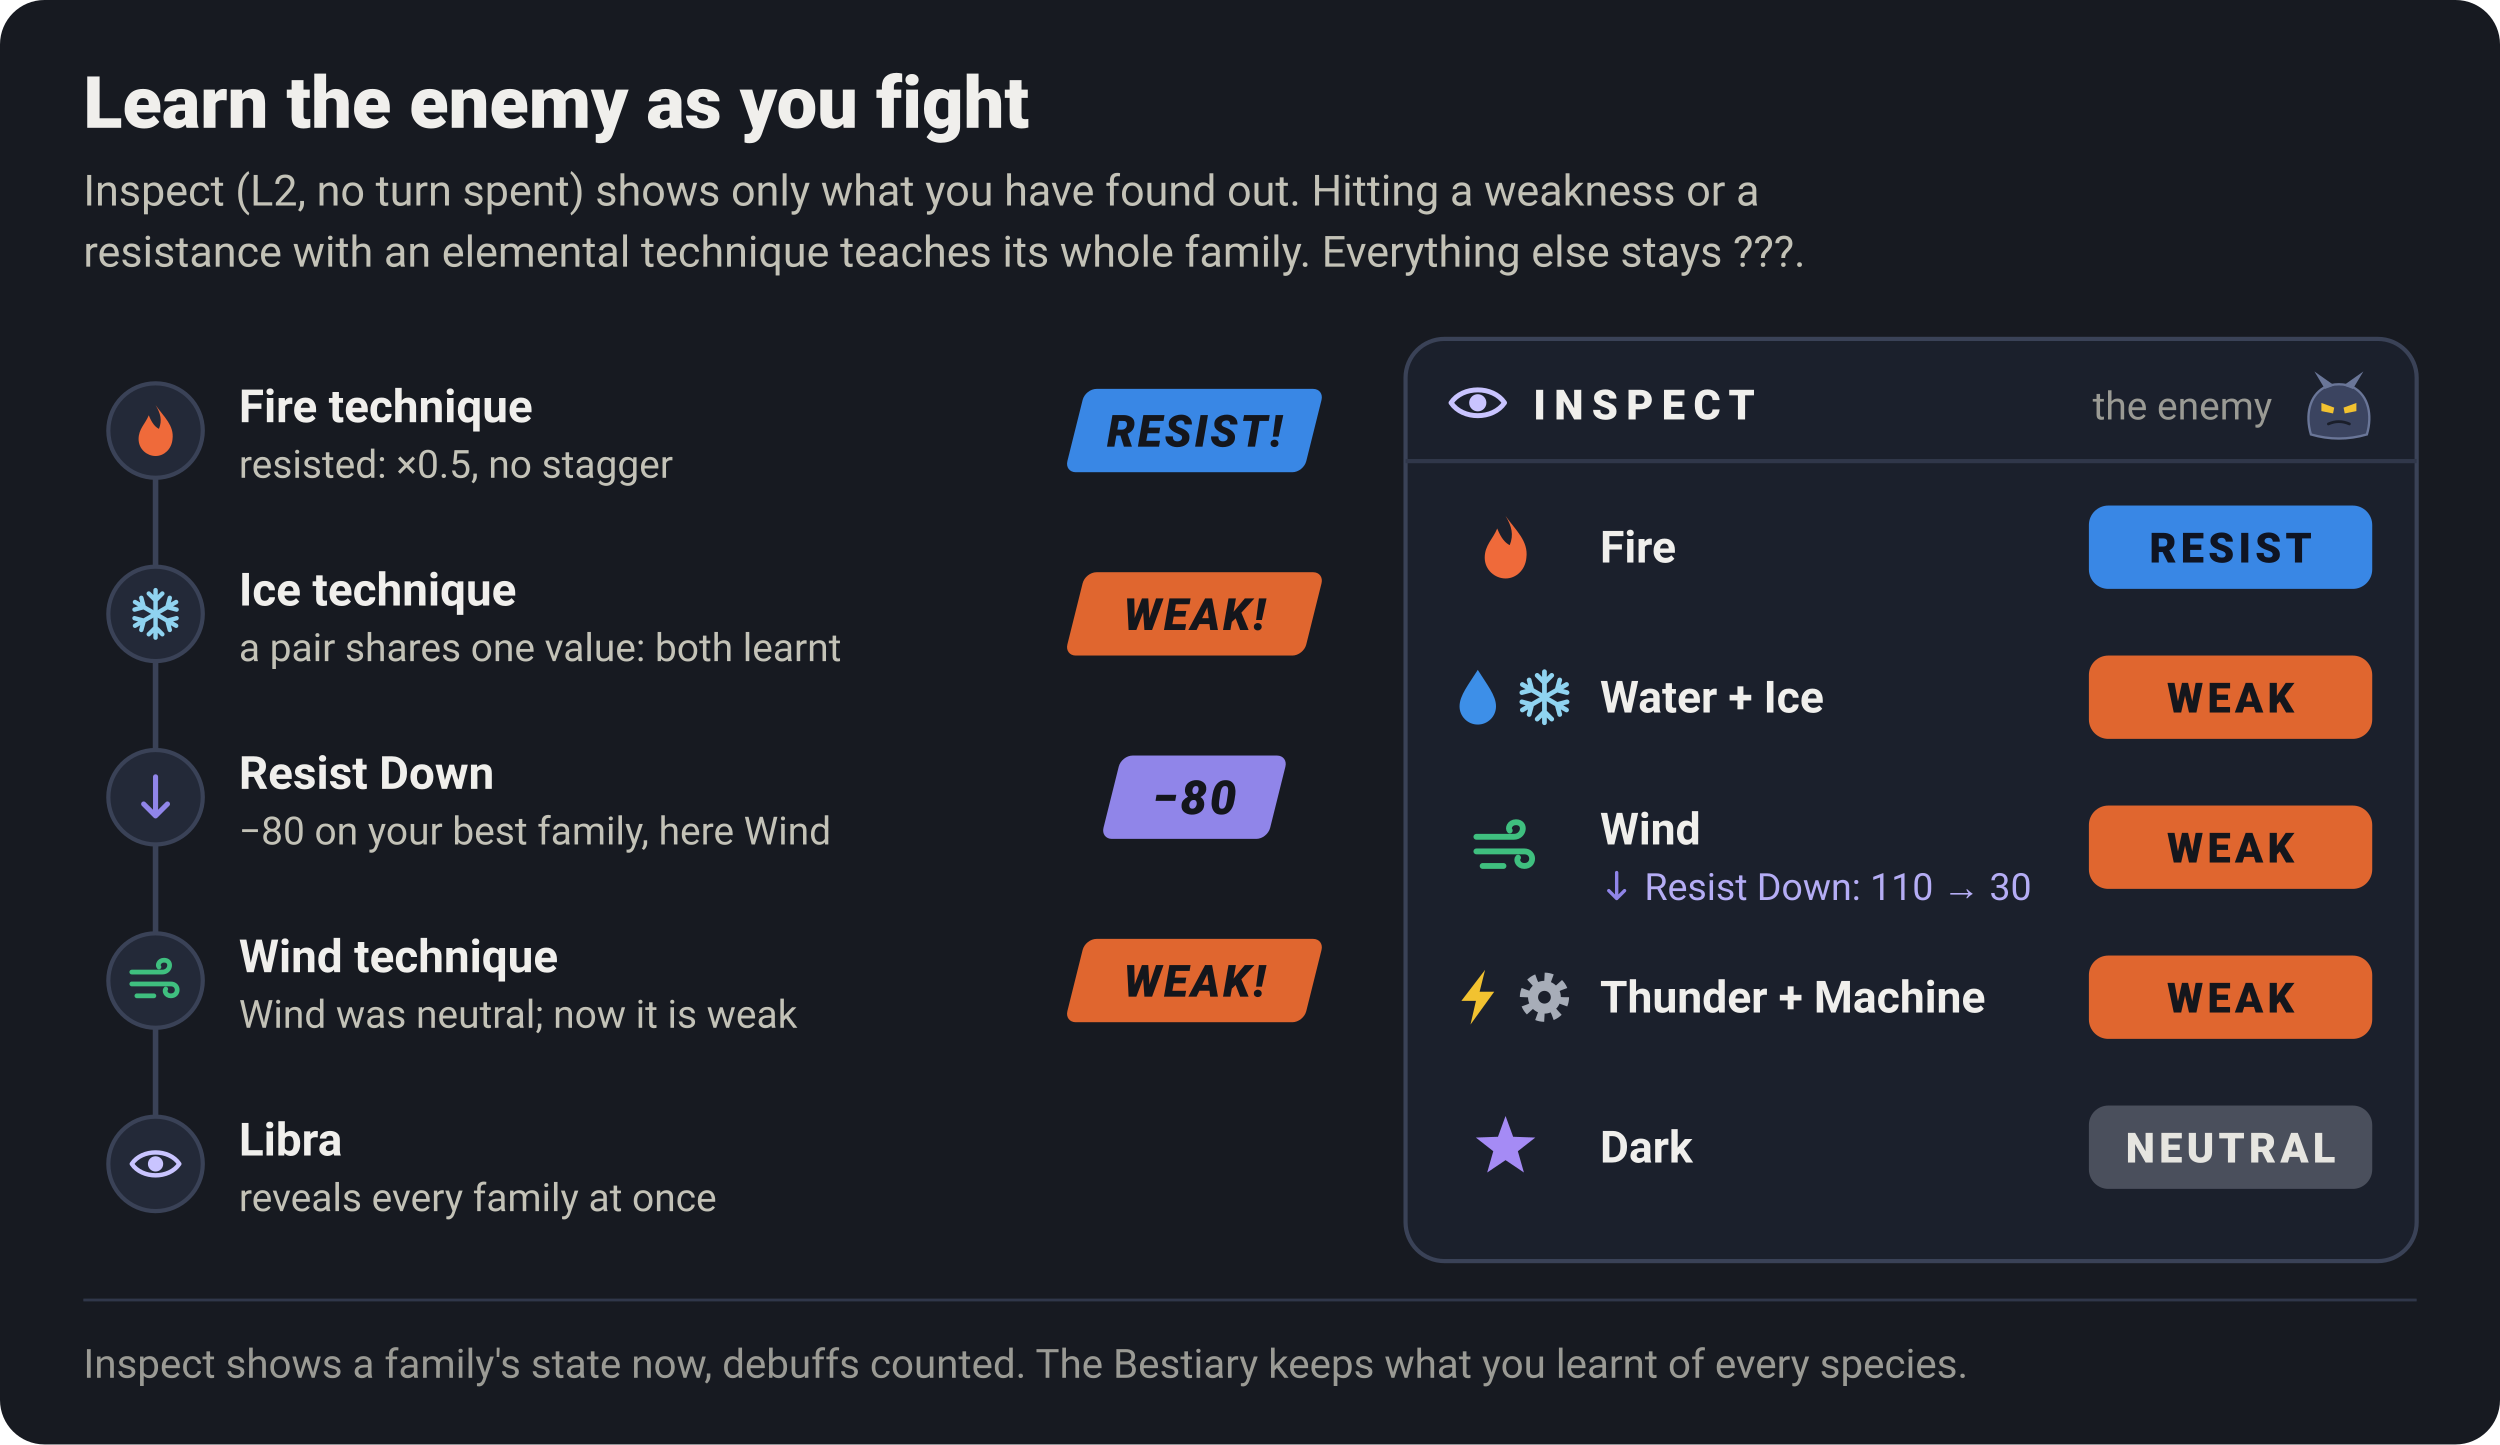
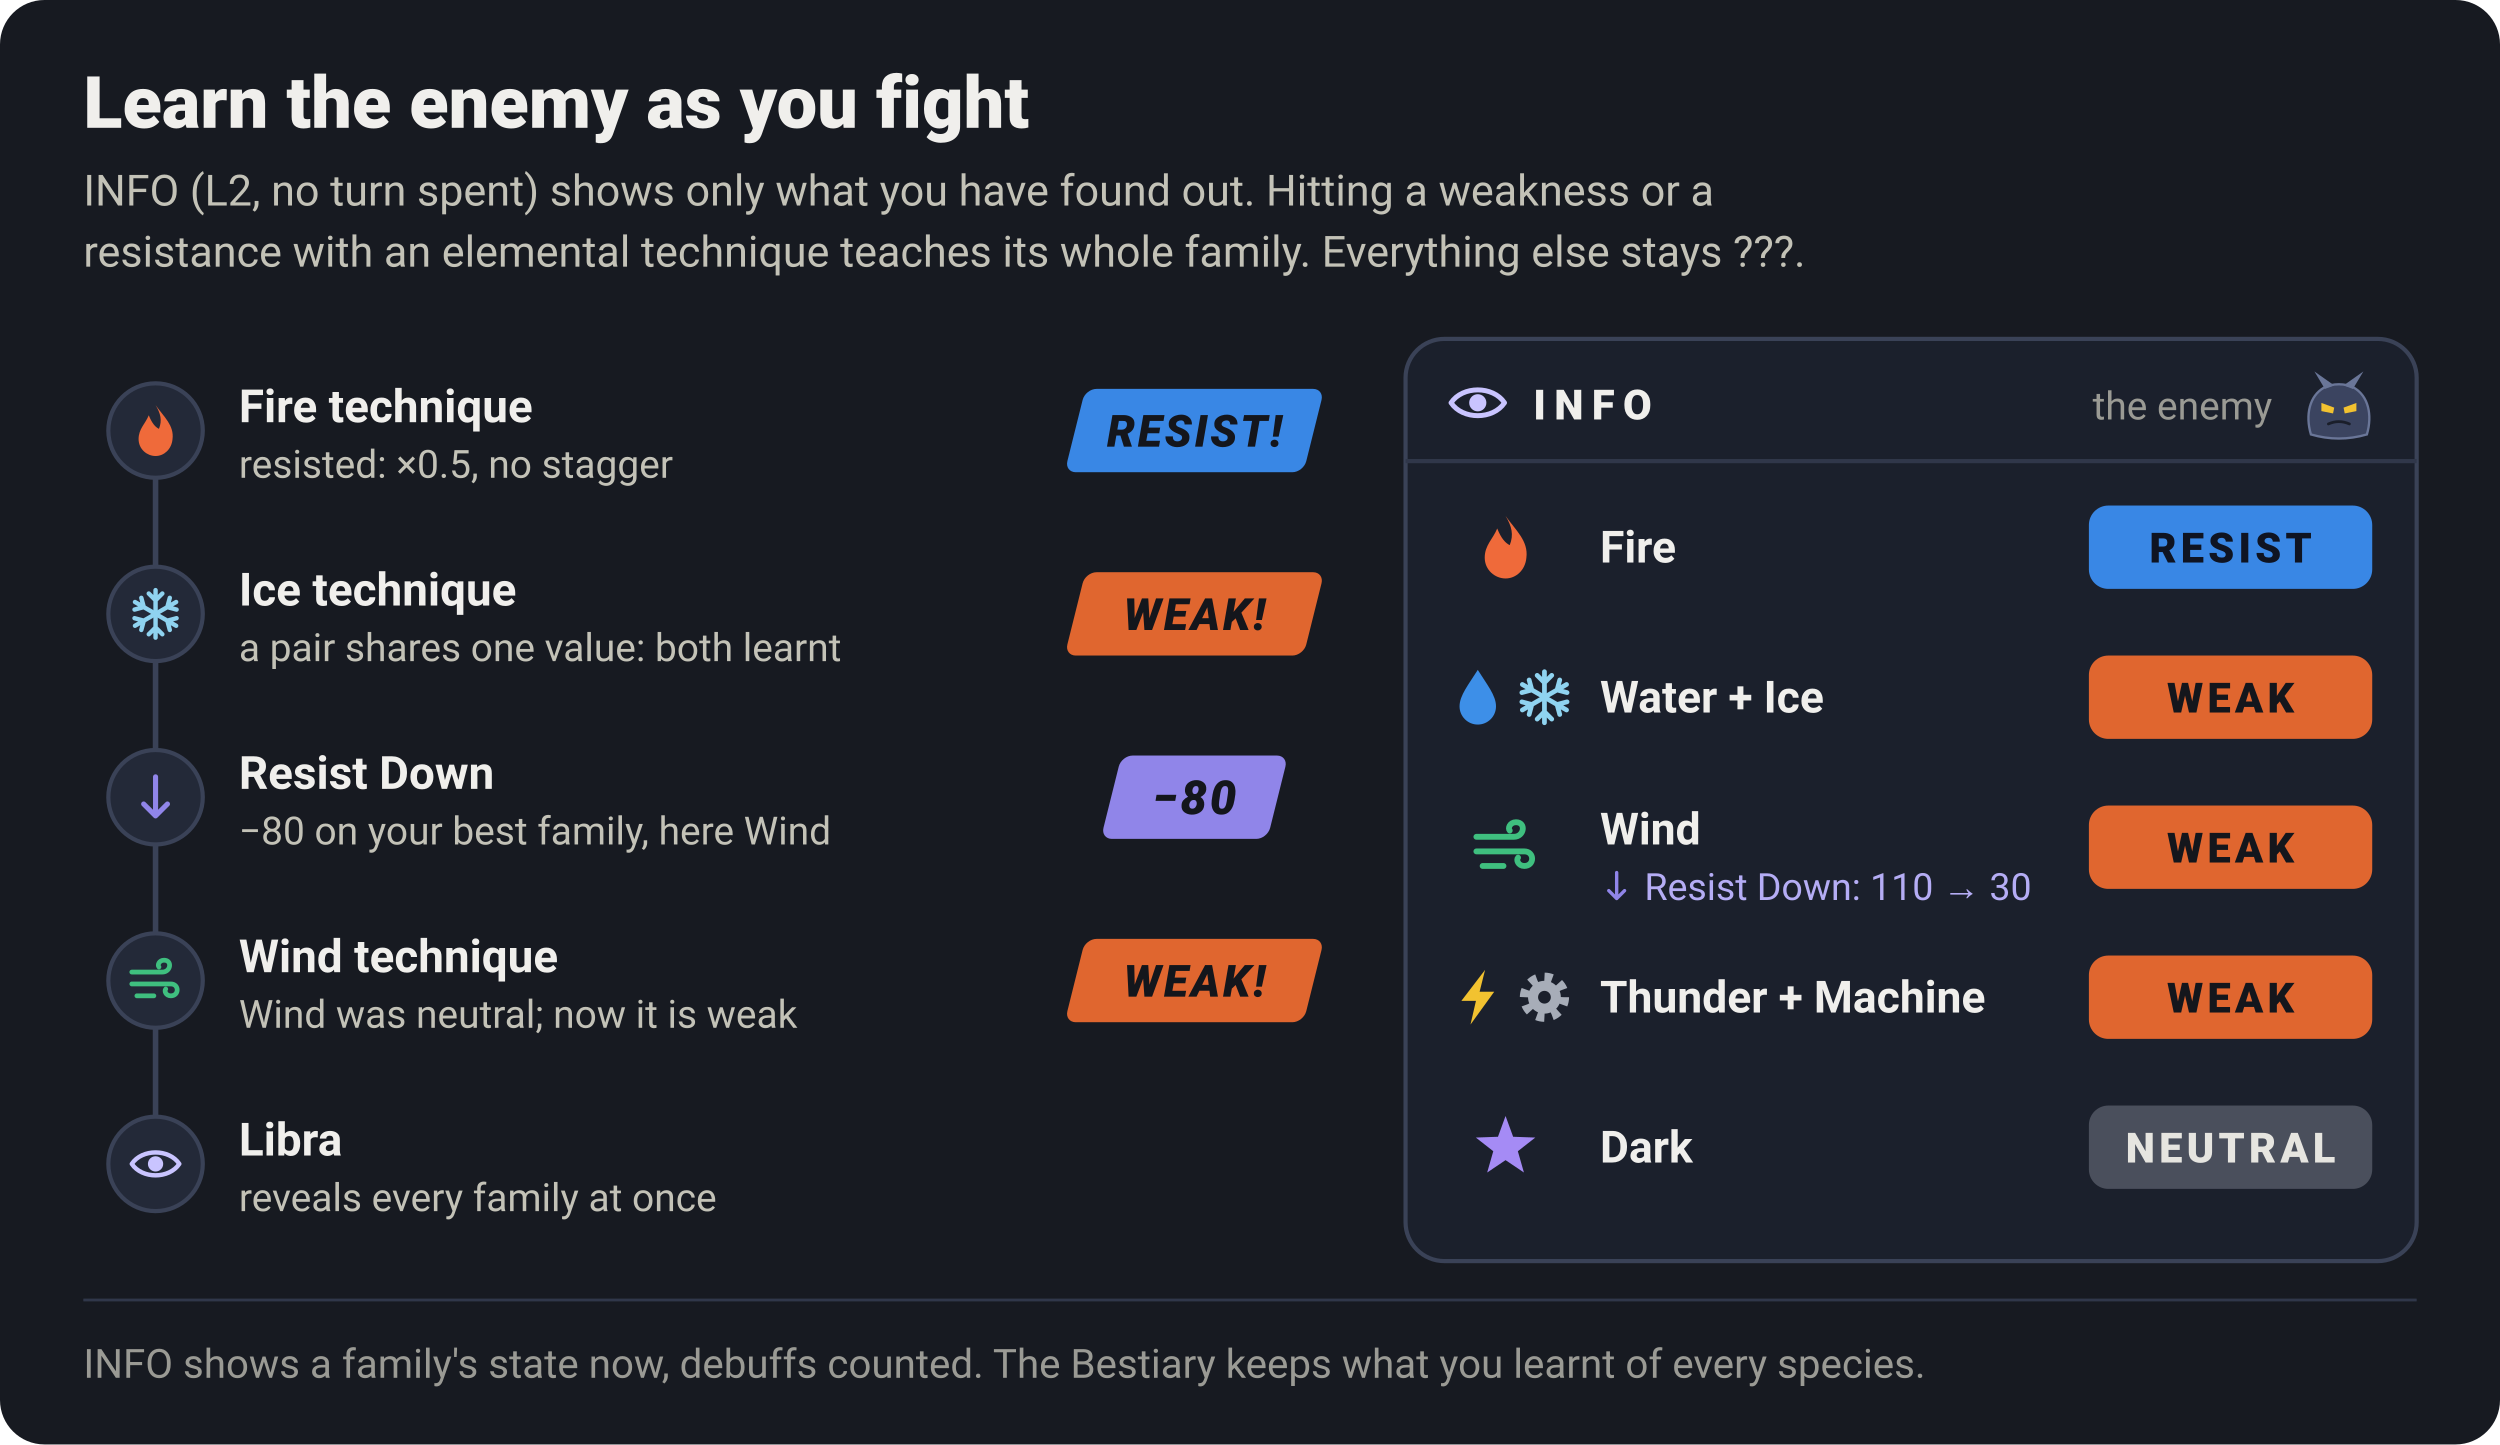
<svg xmlns="http://www.w3.org/2000/svg" width="900" height="520" viewBox="0 0 900 520" role="img" aria-labelledby="title desc">
  <defs>
    <style>text{font-family:-apple-system,BlinkMacSystemFont,"Segoe UI",Roboto,"Helvetica Neue",Arial,"Noto Sans","Liberation Sans",sans-serif}
.cx{transform-box:fill-box;transform-origin:center}
.an{animation-duration:14s;animation-iteration-count:infinite;animation-timing-function:cubic-bezier(.45,0,.25,1)}
@keyframes rFire{0%,6%{opacity:0}8%,93%{opacity:1}97%,100%{opacity:0}}
@keyframes urFire{0%,6%{opacity:1}8%,93%{opacity:0}97%,100%{opacity:1}}
@keyframes frFire{0%,6%{opacity:0}7.5%{opacity:1}15%,100%{opacity:0}}
.rFire{animation-name:rFire}.urFire{animation-name:urFire}.frFire{animation-name:frFire}
@keyframes rWI{0%,22%{opacity:0}24%,93%{opacity:1}97%,100%{opacity:0}}
@keyframes urWI{0%,22%{opacity:1}24%,93%{opacity:0}97%,100%{opacity:1}}
@keyframes frWI{0%,22%{opacity:0}23.5%{opacity:1}31%,100%{opacity:0}}
.rWI{animation-name:rWI}.urWI{animation-name:urWI}.frWI{animation-name:frWI}
@keyframes rWind{0%,54%{opacity:0}56%,93%{opacity:1}97%,100%{opacity:0}}
@keyframes urWind{0%,54%{opacity:1}56%,93%{opacity:0}97%,100%{opacity:1}}
@keyframes frWind{0%,54%{opacity:0}55.5%{opacity:1}63%,100%{opacity:0}}
.rWind{animation-name:rWind}.urWind{animation-name:urWind}.frWind{animation-name:frWind}
@keyframes rTM{0%,70%{opacity:0}72%,93%{opacity:1}97%,100%{opacity:0}}
@keyframes urTM{0%,70%{opacity:1}72%,93%{opacity:0}97%,100%{opacity:1}}
@keyframes frTM{0%,70%{opacity:0}71.5%{opacity:1}79%,100%{opacity:0}}
.rTM{animation-name:rTM}.urTM{animation-name:urTM}.frTM{animation-name:frTM}
@keyframes rDark{0%,70%{opacity:0}72%,93%{opacity:1}97%,100%{opacity:0}}
@keyframes urDark{0%,70%{opacity:1}72%,93%{opacity:0}97%,100%{opacity:1}}
@keyframes frDark{0%,70%{opacity:0}71.5%{opacity:1}79%,100%{opacity:0}}
.rDark{animation-name:rDark}.urDark{animation-name:urDark}.frDark{animation-name:frDark}
@keyframes b0{0%,4%{opacity:0}6%,19%{opacity:1}21%,100%{opacity:0}}
@keyframes p0{0%,6%{opacity:0;transform:scale(1.5)}8.5%,93%{opacity:1;transform:scale(1)}97%,100%{opacity:0;transform:scale(1)}}
.b0{animation-name:b0}.p0{animation-name:p0}
@keyframes b1{0%,20%{opacity:0}22%,35%{opacity:1}37%,100%{opacity:0}}
@keyframes p1{0%,22%{opacity:0;transform:scale(1.5)}24.5%,93%{opacity:1;transform:scale(1)}97%,100%{opacity:0;transform:scale(1)}}
.b1{animation-name:b1}.p1{animation-name:p1}
@keyframes b2{0%,38%{opacity:0}40%,53%{opacity:1}55%,100%{opacity:0}}
@keyframes p2{0%,40%{opacity:0;transform:scale(1.5)}42.5%,93%{opacity:1;transform:scale(1)}97%,100%{opacity:0;transform:scale(1)}}
.b2{animation-name:b2}.p2{animation-name:p2}
@keyframes b3{0%,52%{opacity:0}54%,67%{opacity:1}69%,100%{opacity:0}}
@keyframes p3{0%,54%{opacity:0;transform:scale(1.5)}56.5%,93%{opacity:1;transform:scale(1)}97%,100%{opacity:0;transform:scale(1)}}
.b3{animation-name:b3}.p3{animation-name:p3}
@keyframes b4{0%,68%{opacity:0}70%,83%{opacity:1}85%,100%{opacity:0}}
@keyframes p4{0%,70%{opacity:0;transform:scale(1.5)}72.5%,93%{opacity:1;transform:scale(1)}97%,100%{opacity:0;transform:scale(1)}}
.b4{animation-name:b4}.p4{animation-name:p4}
@keyframes drop{0%,54%{opacity:0}56%,93%{opacity:1}97%,100%{opacity:0}}
.drop{animation-name:drop}
@keyframes vWind{0%,40%{opacity:0}41.5%{opacity:1}49%,100%{opacity:0}}
.vWind{animation-name:vWind}
@keyframes scan{0%,69%{transform:translateY(0);opacity:0}70%{opacity:.9;transform:translateY(0)}75%{opacity:.9;transform:translateY(300px)}76%,100%{opacity:0;transform:translateY(300px)}}
.scan{animation-name:scan}
@media (prefers-reduced-motion: reduce){*{animation:none!important}}</style>
    <symbol id="i-fire" viewBox="-16 -16 32 32">
      <path fill="currentColor" d="M0,-15 C5,-8 11,-3 10,5 C9.5,11 5,15 0,15 C-5,15 -10,11 -10,5 C-10,-1 -6,-4 -4,-9 C-2,-4 0,-2 2,-1 C4,-6 3,-10 0,-15 Z" />
    </symbol>
    <symbol id="i-water" viewBox="-16 -16 32 32">
      <path fill="currentColor" d="M0,-15 C5,-7 10,-1 10,5 A10,10 0 0 1 -10,5 C-10,-1 -5,-7 0,-15 Z" />
    </symbol>
    <symbol id="i-ice" viewBox="-16 -16 32 32">
      <g stroke="currentColor" stroke-width="2.6" stroke-linecap="round" fill="none">
        <path transform="rotate(0)" d="M0,0 V-14 M-4,-12 L0,-8 L4,-12" />
        <path transform="rotate(60)" d="M0,0 V-14 M-4,-12 L0,-8 L4,-12" />
        <path transform="rotate(120)" d="M0,0 V-14 M-4,-12 L0,-8 L4,-12" />
        <path transform="rotate(180)" d="M0,0 V-14 M-4,-12 L0,-8 L4,-12" />
        <path transform="rotate(240)" d="M0,0 V-14 M-4,-12 L0,-8 L4,-12" />
        <path transform="rotate(300)" d="M0,0 V-14 M-4,-12 L0,-8 L4,-12" />
      </g>
    </symbol>
    <symbol id="i-wind" viewBox="-16 -16 32 32">
      <g stroke="currentColor" stroke-width="2.8" stroke-linecap="round" fill="none">
        <path d="M-14,-5 H4 C9,-5 10,-12 5,-12 C2,-12 1,-9 2,-8" />
        <path d="M-14,2 H9 C14,2 14,9 9,9 C6,9 5,6 6,5" />
        <path d="M-11,9 H-1" />
      </g>
    </symbol>
    <symbol id="i-thunder" viewBox="-16 -16 32 32">
      <path fill="currentColor" d="M4,-15 L-9,2 H-1 L-4,15 L9,-3 H1 Z" />
    </symbol>
    <symbol id="i-machine" viewBox="-16 -16 32 32">
      <circle r="11" fill="none" stroke="currentColor" stroke-width="5" stroke-dasharray="4.32 4.32" />
      <path fill="currentColor" fill-rule="evenodd" d="M9,0 A9,9 0 1 0 -9,0 A9,9 0 1 0 9,0 Z M3.5,0 A3.5,3.5 0 1 1 -3.5,0 A3.5,3.5 0 1 1 3.5,0 Z" />
    </symbol>
    <symbol id="i-dark" viewBox="-16 -16 32 32">
      <path fill="currentColor" d="M0.00,-15.00 L3.64,-5.02 L14.27,-4.64 L5.90,1.92 L8.82,12.14 L0.00,6.20 L-8.82,12.14 L-5.90,1.92 L-14.27,-4.64 L-3.64,-5.02 Z" />
    </symbol>
    <symbol id="u-eye" viewBox="-16 -16 32 32">
      <path d="M-14,0 C-8,-9 8,-9 14,0 C8,9 -8,9 -14,0 Z" fill="none" stroke="currentColor" stroke-width="2.6" stroke-linejoin="round" />
      <circle r="4.5" fill="currentColor" />
    </symbol>
    <symbol id="u-down" viewBox="-16 -16 32 32">
      <g stroke="currentColor" stroke-width="3" stroke-linecap="round" stroke-linejoin="round" fill="none">
        <path d="M0,-12 V11 M-7,4 L0,11 L7,4" />
      </g>
    </symbol>
  </defs>
  <rect width="900" height="520" rx="16" fill="#171a21" />
  <text x="30" y="46" font-size="26" fill="#f0efec" font-weight="800">Learn the enemy as you fight</text>
-   <text x="30" y="74" font-size="15.5" fill="#c3c2b7">Inspect (L2, no turn spent) shows only what you have found out. Hitting a weakness or a</text>
+   <text x="30" y="74" font-size="15.5" fill="#c3c2b7">INFO (L2, no turn spent) shows only what you have found out. Hitting a weakness or a</text>
  <text x="30" y="96" font-size="15.5" fill="#c3c2b7">resistance with an elemental technique teaches its whole family. Everything else stays ???.</text>
  <line x1="56" y1="155.0" x2="56" y2="419.0" stroke="#3a4257" stroke-width="2" />
  <rect class="an b0" x="30" y="126" width="452" height="58" rx="10" fill="#ef6a3a" fill-opacity=".09" stroke="#ef6a3a" stroke-opacity=".7" stroke-width="1.5" opacity="0" />
  <circle cx="56" cy="155" r="17" fill="#232938" stroke="#3a4257" stroke-width="1.5" />
  <use href="#i-fire" x="46.225" y="145.225" width="19.55" height="19.55" color="#ef6a3a" />
  <text x="86" y="152" font-size="16.5" fill="#f0efec" font-weight="700">Fire technique</text>
  <text x="86" y="172" font-size="14" fill="#c3c2b7">resisted: ×0.5, no stagger</text>
  <g transform="translate(430,155)">
    <g class="cx an p0">
      <g transform="skewX(-14)">
        <rect x="-43" y="-15" width="86" height="30" rx="4" fill="#3987e5" />
      </g>
      <text y="5.8" font-size="16" fill="#14161c" font-weight="800" text-anchor="middle" font-style="italic" letter-spacing="1">RESIST!</text>
    </g>
  </g>
  <rect class="an b1" x="30" y="192" width="452" height="58" rx="10" fill="#8fd3f0" fill-opacity=".09" stroke="#8fd3f0" stroke-opacity=".7" stroke-width="1.5" opacity="0" />
  <circle cx="56" cy="221" r="17" fill="#232938" stroke="#3a4257" stroke-width="1.5" />
  <use href="#i-ice" x="46.225" y="211.225" width="19.55" height="19.55" color="#8fd3f0" />
  <text x="86" y="218" font-size="16.5" fill="#f0efec" font-weight="700">Ice technique</text>
  <text x="86" y="238" font-size="14" fill="#c3c2b7">a pair shares one value: both learnt</text>
  <g transform="translate(430,221)">
    <g class="cx an p1">
      <g transform="skewX(-14)">
        <rect x="-43" y="-15" width="86" height="30" rx="4" fill="#e0662f" />
      </g>
      <text y="5.8" font-size="16" fill="#14161c" font-weight="800" text-anchor="middle" font-style="italic" letter-spacing="1">WEAK!</text>
    </g>
  </g>
  <rect class="an b2" x="30" y="258" width="452" height="58" rx="10" fill="#9085e9" fill-opacity=".09" stroke="#9085e9" stroke-opacity=".7" stroke-width="1.5" opacity="0" />
  <circle cx="56" cy="287" r="17" fill="#232938" stroke="#3a4257" stroke-width="1.5" />
  <use href="#u-down" x="46.225" y="277.225" width="19.55" height="19.55" color="#9085e9" />
  <text x="86" y="284" font-size="16.5" fill="#f0efec" font-weight="700">Resist Down</text>
  <text x="86" y="304" font-size="14" fill="#c3c2b7">−80 on your best family, here Wind</text>
  <g transform="translate(430,287)">
    <g class="cx an p2">
      <g transform="skewX(-14)">
        <rect x="-30" y="-15" width="60" height="30" rx="4" fill="#9085e9" />
      </g>
      <text y="6.1" font-size="17" fill="#14161c" font-weight="800" text-anchor="middle" font-style="italic" letter-spacing="1">−80</text>
    </g>
  </g>
  <rect class="an b3" x="30" y="324" width="452" height="58" rx="10" fill="#3fbf7f" fill-opacity=".09" stroke="#3fbf7f" stroke-opacity=".7" stroke-width="1.5" opacity="0" />
  <circle cx="56" cy="353" r="17" fill="#232938" stroke="#3a4257" stroke-width="1.5" />
  <use href="#i-wind" x="46.225" y="343.225" width="19.55" height="19.55" color="#3fbf7f" />
  <text x="86" y="350" font-size="16.5" fill="#f0efec" font-weight="700">Wind technique</text>
  <text x="86" y="370" font-size="14" fill="#c3c2b7">Wind was neutral; now it is weak</text>
  <g transform="translate(430,353)">
    <g class="cx an p3">
      <g transform="skewX(-14)">
        <rect x="-43" y="-15" width="86" height="30" rx="4" fill="#e0662f" />
      </g>
      <text y="5.8" font-size="16" fill="#14161c" font-weight="800" text-anchor="middle" font-style="italic" letter-spacing="1">WEAK!</text>
    </g>
  </g>
  <rect class="an b4" x="30" y="390" width="452" height="58" rx="10" fill="#c9c4ff" fill-opacity=".09" stroke="#c9c4ff" stroke-opacity=".7" stroke-width="1.5" opacity="0" />
  <circle cx="56" cy="419" r="17" fill="#232938" stroke="#3a4257" stroke-width="1.5" />
  <use href="#u-eye" x="46.225" y="409.225" width="19.55" height="19.55" color="#c9c4ff" />
  <text x="86" y="416" font-size="16.5" fill="#f0efec" font-weight="700">Libra</text>
  <text x="86" y="436" font-size="14" fill="#c3c2b7">reveals every family at once</text>
  <rect x="506" y="122" width="364" height="332" rx="14" fill="#1b202c" stroke="#3a4257" stroke-width="1.5" />
  <path d="M506,166 H870" stroke="#30374a" stroke-width="1.5" />
  <use href="#u-eye" x="521" y="134" width="22" height="22" color="#c9c4ff" />
-   <text x="552" y="151" font-size="15" fill="#f0efec" font-weight="800" letter-spacing="3">INSPECT</text>
+   <text x="552" y="151" font-size="15" fill="#f0efec" font-weight="800" letter-spacing="3">INFO</text>
  <g transform="translate(842,148) scale(.42)">
    <path d="M-24,20 C-29,3 -25,-13 -13,-20 C-6,-24 6,-24 13,-20 C25,-13 29,3 24,20 Q0,27 -24,20 Z" fill="#3b4460" stroke="#6a7698" stroke-width="2" />
    <path d="M-12,-19 L-21,-34 L-4,-22 Z M12,-19 L21,-34 L4,-22 Z" fill="#6a7698" />
    <path d="M-15,-7 L-4,-3 L-5,2 L-15,0 Z M15,-7 L4,-3 L5,2 L15,0 Z" fill="#f2c230" />
    <path d="M-9,11 Q0,7 9,11" fill="none" stroke="#1a1e2a" stroke-width="2.4" stroke-linecap="round" />
  </g>
  <text x="818" y="151" font-size="14" fill="#9a9a94" text-anchor="end">the enemy</text>
  <clipPath id="cardclip">
    <rect x="506" y="167" width="364" height="286" rx="14" />
  </clipPath>
  <rect class="an frFire" x="514" y="174" width="348" height="46" rx="8" fill="#3987e5" fill-opacity=".16" opacity="0" />
  <use href="#i-fire" x="530" y="185" width="24" height="24" color="#ef6a3a" />
  <text x="576" y="202.5" font-size="16" fill="#f0efec" font-weight="600">Fire</text>
  <g class="an urFire" style="opacity:0">
    <rect x="752" y="182" width="102" height="30" rx="7" fill="none" stroke="#5a6070" stroke-width="1.5" stroke-dasharray="5 4" />
    <text x="803.0" y="202.5" font-size="15" fill="#9a9a94" font-weight="800" text-anchor="middle" letter-spacing="1.5">???</text>
  </g>
  <g class="an rFire">
    <rect x="752" y="182" width="102" height="30" rx="7" fill="#3987e5" />
    <text x="803.0" y="202.5" font-size="15" fill="#0f1422" font-weight="800" text-anchor="middle" letter-spacing="1.5">RESIST</text>
  </g>
  <rect class="an frWI" x="514" y="228" width="348" height="46" rx="8" fill="#e0662f" fill-opacity=".16" opacity="0" />
  <use href="#i-water" x="521.5" y="240.5" width="21" height="21" color="#3d8fe8" />
  <use href="#i-ice" x="545.5" y="240.5" width="21" height="21" color="#8fd3f0" />
  <text x="576" y="256.5" font-size="16" fill="#f0efec" font-weight="600">Water + Ice</text>
  <g class="an urWI" style="opacity:0">
    <rect x="752" y="236" width="102" height="30" rx="7" fill="none" stroke="#5a6070" stroke-width="1.5" stroke-dasharray="5 4" />
    <text x="803.0" y="256.5" font-size="15" fill="#9a9a94" font-weight="800" text-anchor="middle" letter-spacing="1.5">???</text>
  </g>
  <g class="an rWI">
    <rect x="752" y="236" width="102" height="30" rx="7" fill="#e0662f" />
    <text x="803.0" y="256.5" font-size="15" fill="#14161c" font-weight="800" text-anchor="middle" letter-spacing="1.5">WEAK</text>
  </g>
  <rect class="an frWind" x="514" y="282" width="348" height="46" rx="8" fill="#e0662f" fill-opacity=".16" opacity="0" />
  <rect class="an vWind" x="514" y="282" width="348" height="46" rx="8" fill="#9085e9" fill-opacity=".18" stroke="#9085e9" stroke-opacity=".6" opacity="0" />
  <use href="#i-wind" x="530" y="293" width="24" height="24" color="#3fbf7f" />
  <text x="576" y="304" font-size="16" fill="#f0efec" font-weight="600">Wind</text>
  <g class="an drop" style="opacity:1">
    <use href="#u-down" x="575.5" y="312.5" width="13" height="13" color="#9085e9" />
    <text x="592" y="324" font-size="13.5" fill="#b5adf5">Resist Down: 110 → 30</text>
  </g>
  <g class="an urWind" style="opacity:0">
    <rect x="752" y="290" width="102" height="30" rx="7" fill="none" stroke="#5a6070" stroke-width="1.5" stroke-dasharray="5 4" />
    <text x="803.0" y="310.5" font-size="15" fill="#9a9a94" font-weight="800" text-anchor="middle" letter-spacing="1.5">???</text>
  </g>
  <g class="an rWind">
    <rect x="752" y="290" width="102" height="30" rx="7" fill="#e0662f" />
    <text x="803.0" y="310.5" font-size="15" fill="#14161c" font-weight="800" text-anchor="middle" letter-spacing="1.5">WEAK</text>
  </g>
  <rect class="an frTM" x="514" y="336" width="348" height="46" rx="8" fill="#e0662f" fill-opacity=".16" opacity="0" />
  <use href="#i-thunder" x="521.5" y="348.5" width="21" height="21" color="#f2c230" />
  <use href="#i-machine" x="545.5" y="348.5" width="21" height="21" color="#a7adb8" />
  <text x="576" y="364.5" font-size="16" fill="#f0efec" font-weight="600">Thunder + Machine</text>
  <g class="an urTM" style="opacity:0">
    <rect x="752" y="344" width="102" height="30" rx="7" fill="none" stroke="#5a6070" stroke-width="1.5" stroke-dasharray="5 4" />
    <text x="803.0" y="364.5" font-size="15" fill="#9a9a94" font-weight="800" text-anchor="middle" letter-spacing="1.5">???</text>
  </g>
  <g class="an rTM">
    <rect x="752" y="344" width="102" height="30" rx="7" fill="#e0662f" />
    <text x="803.0" y="364.5" font-size="15" fill="#14161c" font-weight="800" text-anchor="middle" letter-spacing="1.5">WEAK</text>
  </g>
  <rect class="an frDark" x="514" y="390" width="348" height="46" rx="8" fill="#4a4f5c" fill-opacity=".16" opacity="0" />
  <use href="#i-dark" x="530" y="401" width="24" height="24" color="#a58bf5" />
  <text x="576" y="418.5" font-size="16" fill="#f0efec" font-weight="600">Dark</text>
  <g class="an urDark" style="opacity:0">
    <rect x="752" y="398" width="102" height="30" rx="7" fill="none" stroke="#5a6070" stroke-width="1.5" stroke-dasharray="5 4" />
    <text x="803.0" y="418.5" font-size="15" fill="#9a9a94" font-weight="800" text-anchor="middle" letter-spacing="1.5">???</text>
  </g>
  <g class="an rDark">
    <rect x="752" y="398" width="102" height="30" rx="7" fill="#4a4f5c" />
    <text x="803.0" y="418.5" font-size="15" fill="#e6e5e0" font-weight="800" text-anchor="middle" letter-spacing="1.5">NEUTRAL</text>
  </g>
  <g clip-path="url(#cardclip)">
    <g class="an scan" style="opacity:0">
      <rect x="506" y="162" width="364" height="2" fill="#c9c4ff" opacity=".8" />
      <rect x="506" y="126" width="364" height="36" fill="#9085e9" opacity=".12" />
    </g>
  </g>
  <line x1="30" y1="468" x2="870" y2="468" stroke="#30374a" stroke-width="1" />
-   <text x="30" y="496" font-size="14.5" fill="#9a9a94">Inspect shows a family's state now, debuffs counted. The Bestiary keeps what you learnt of every species.</text>
+   <text x="30" y="496" font-size="14.5" fill="#9a9a94">INFO shows a family's state now, debuffs counted. The Bestiary keeps what you learnt of every species.</text>
</svg>
